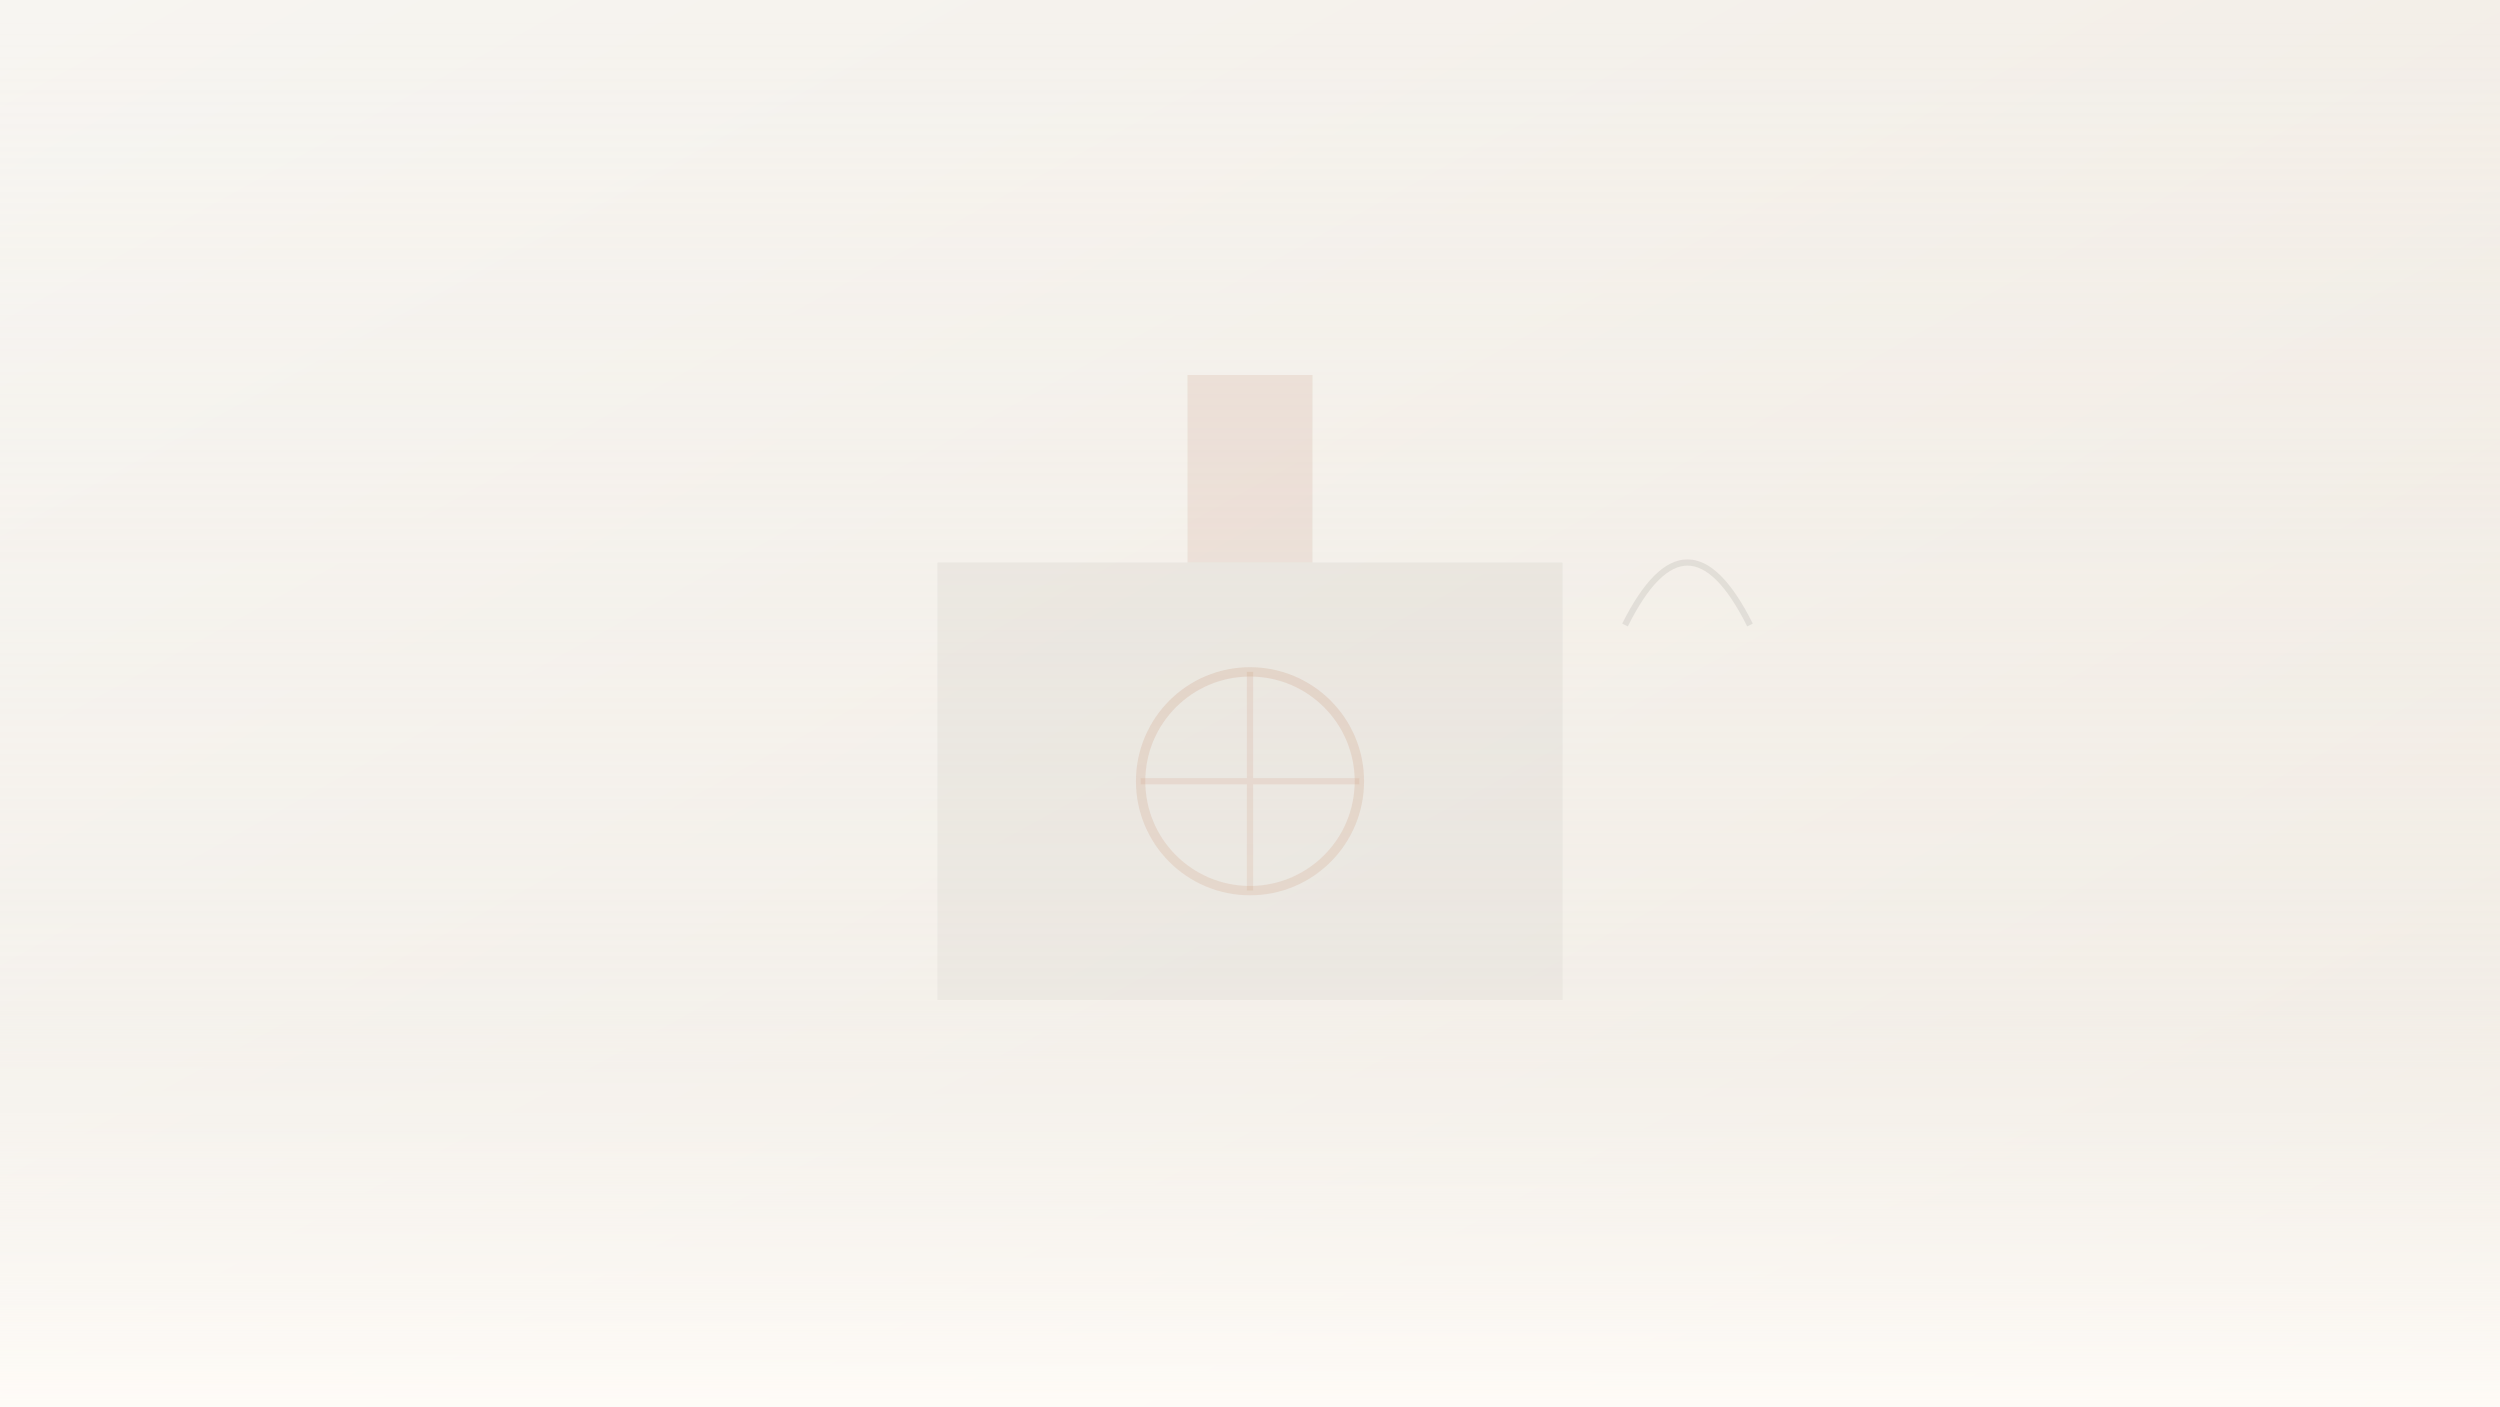
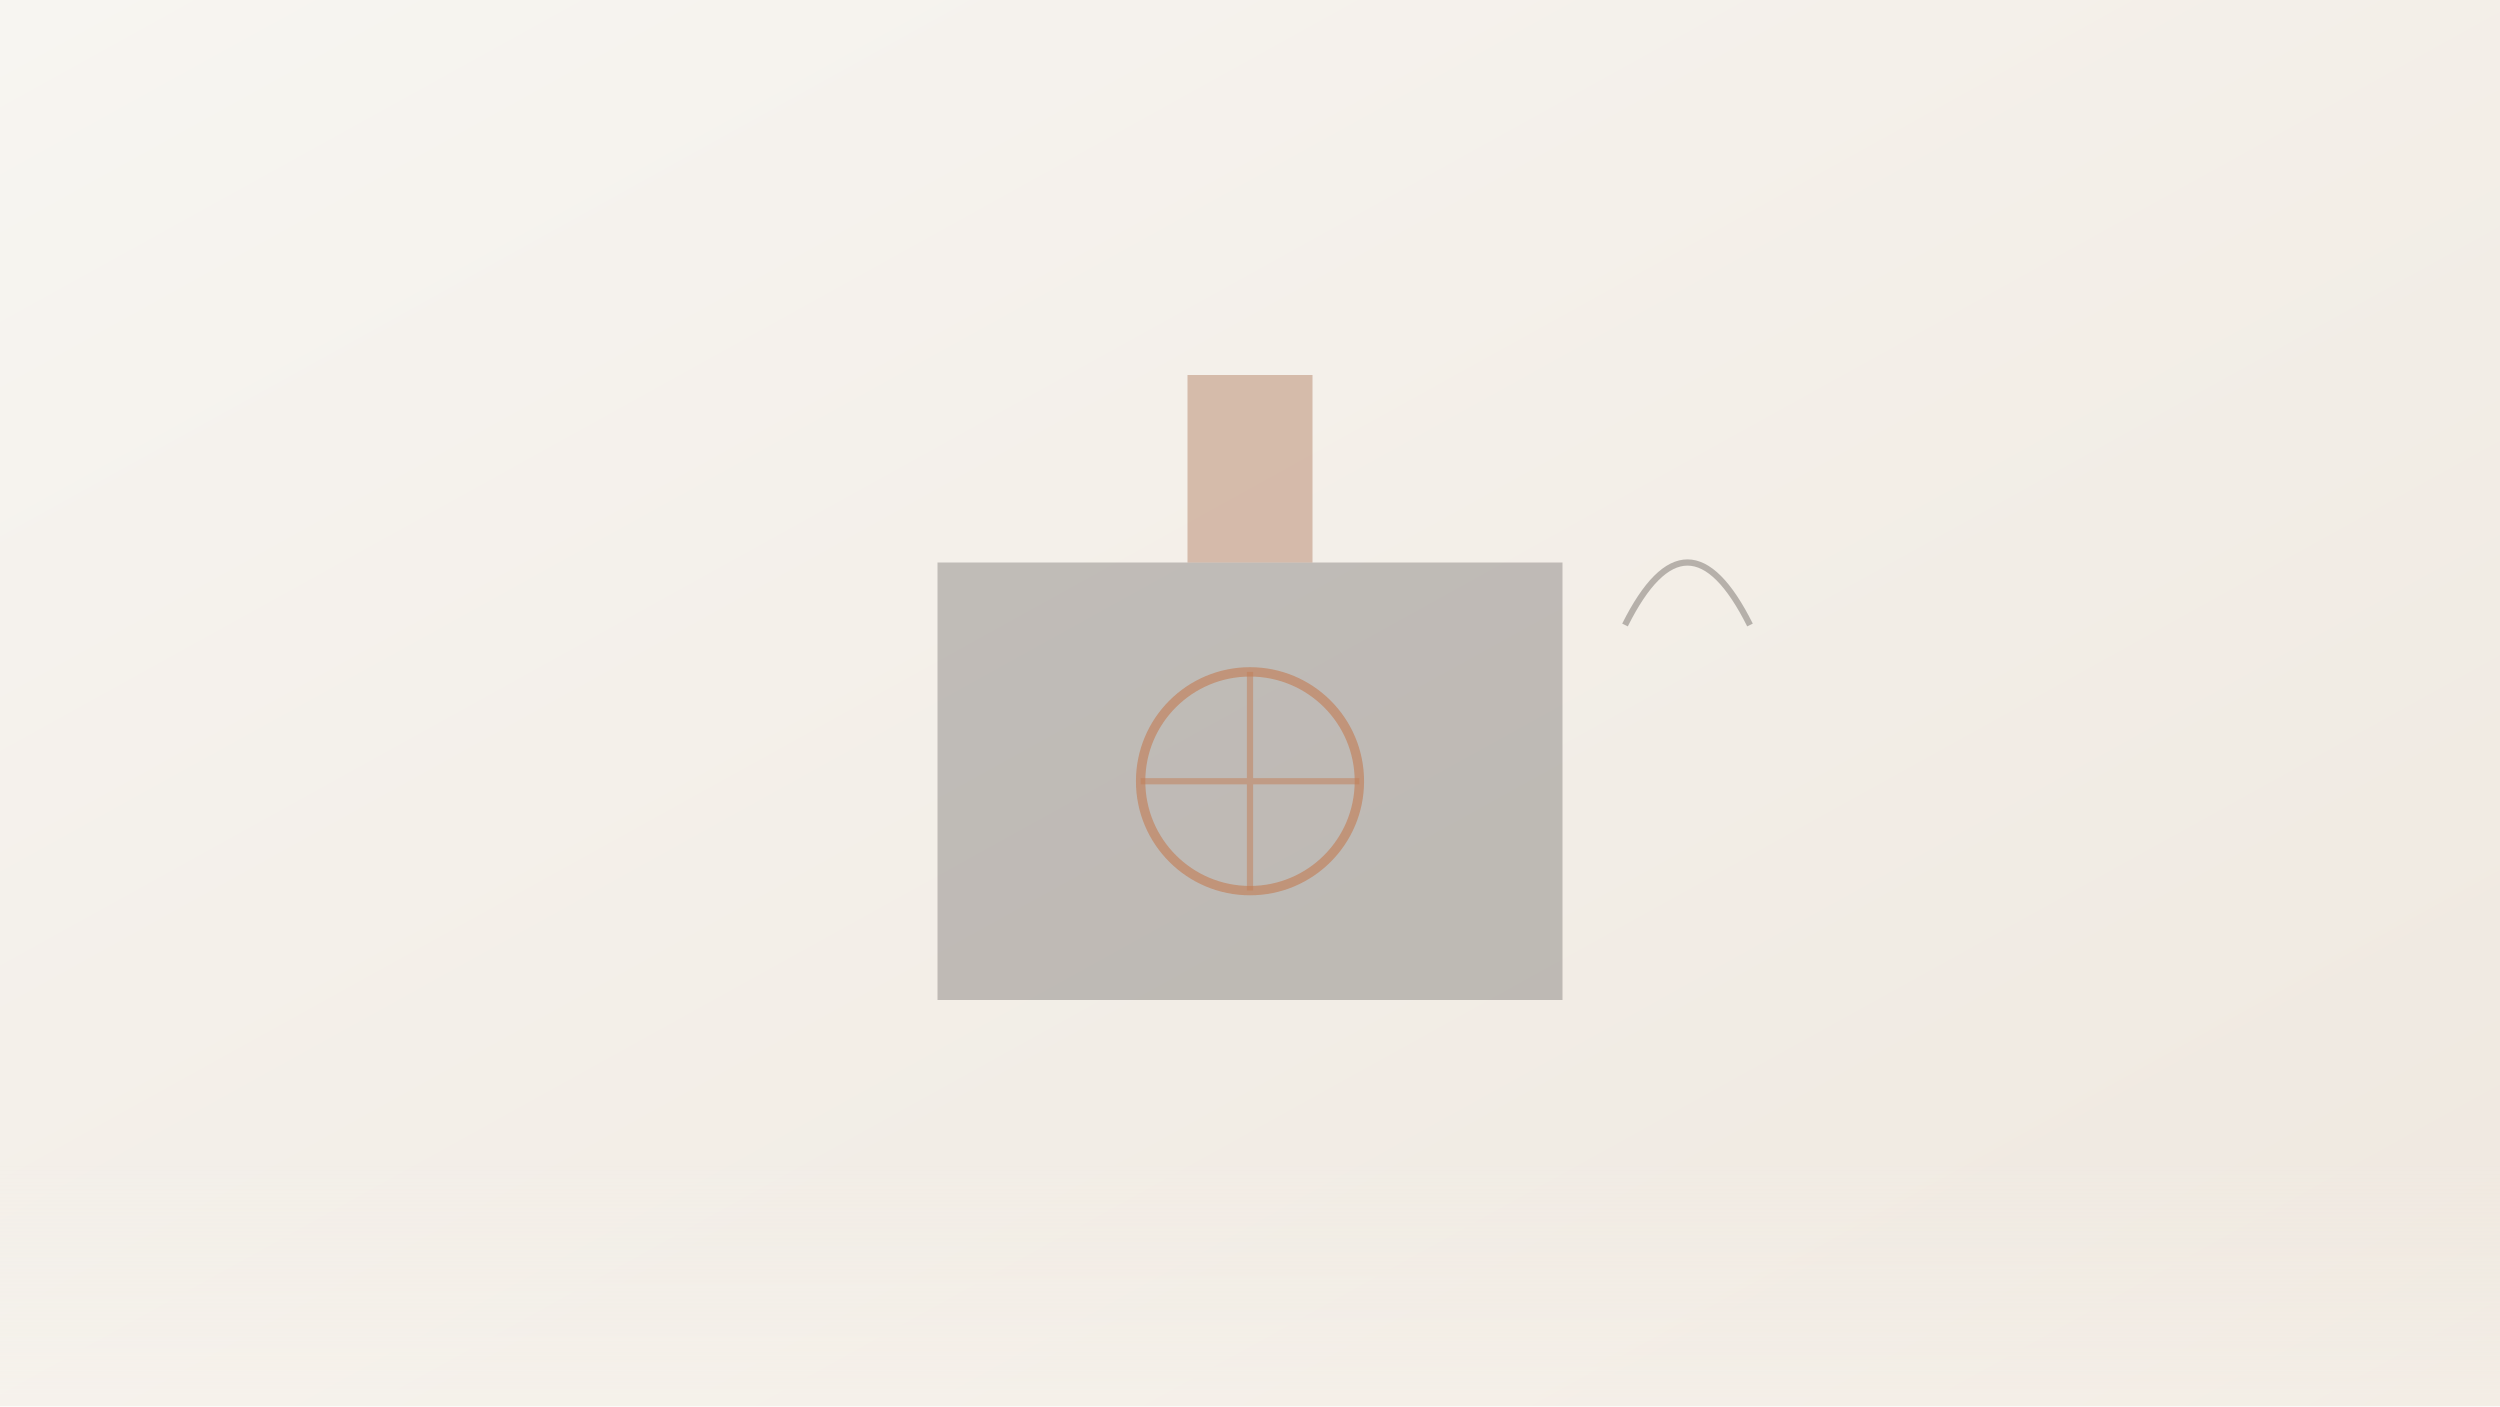
<svg xmlns="http://www.w3.org/2000/svg" viewBox="0 0 800 450" role="img" aria-hidden="true">
  <defs>
    <linearGradient id="bg-industrialmills" x1="0" y1="0" x2="1" y2="1">
      <stop offset="0%" stop-color="#f7f5f1" />
      <stop offset="100%" stop-color="#efe8df" />
    </linearGradient>
    <linearGradient id="scrim-industrialmills" x1="0.5" y1="0" x2="0.5" y2="1">
      <stop offset="0%" stop-color="#f7f5f1" stop-opacity="0" />
-       <stop offset="72%" stop-color="#f7f5f1" stop-opacity="0.35" />
-       <stop offset="100%" stop-color="#fffcf8" stop-opacity="0.92" />
+       <stop offset="82%" stop-color="#f7f5f1" stop-opacity="0" />
+       <stop offset="100%" stop-color="#fffcf8" stop-opacity="0.26" />
    </linearGradient>
  </defs>
  <rect width="800" height="450" fill="url(#bg-industrialmills)" />
-   <g opacity="0.95">
-     <rect x="300" y="180" width="200" height="140" fill="#2c2825" opacity="0.07" />
-     <rect x="380" y="120" width="40" height="60" fill="#a56845" opacity="0.15" />
-     <circle cx="400" cy="250" r="35" fill="none" stroke="#c17f59" stroke-width="3" opacity="0.25" />
-     <path d="M400 215 L400 285 M365 250 L435 250" stroke="#c17f59" stroke-width="2" opacity="0.2" />
-     <path d="M520 200 Q540 160 560 200" fill="none" stroke="#2c2825" stroke-width="2" opacity="0.12" />
+   <g>
+     <rect x="300" y="180" width="200" height="140" fill="#2c2825" opacity="0.26" />
+     <rect x="380" y="120" width="40" height="60" fill="#a56845" opacity="0.39" />
+     <circle cx="400" cy="250" r="35" fill="none" stroke="#c17f59" stroke-width="3" opacity="0.65" />
+     <path d="M400 215 L400 285 M365 250 L435 250" stroke="#c17f59" stroke-width="2" opacity="0.52" />
+     <path d="M520 200 Q540 160 560 200" fill="none" stroke="#2c2825" stroke-width="2" opacity="0.31" />
  </g>
  <rect width="800" height="450" fill="url(#scrim-industrialmills)" />
</svg>
